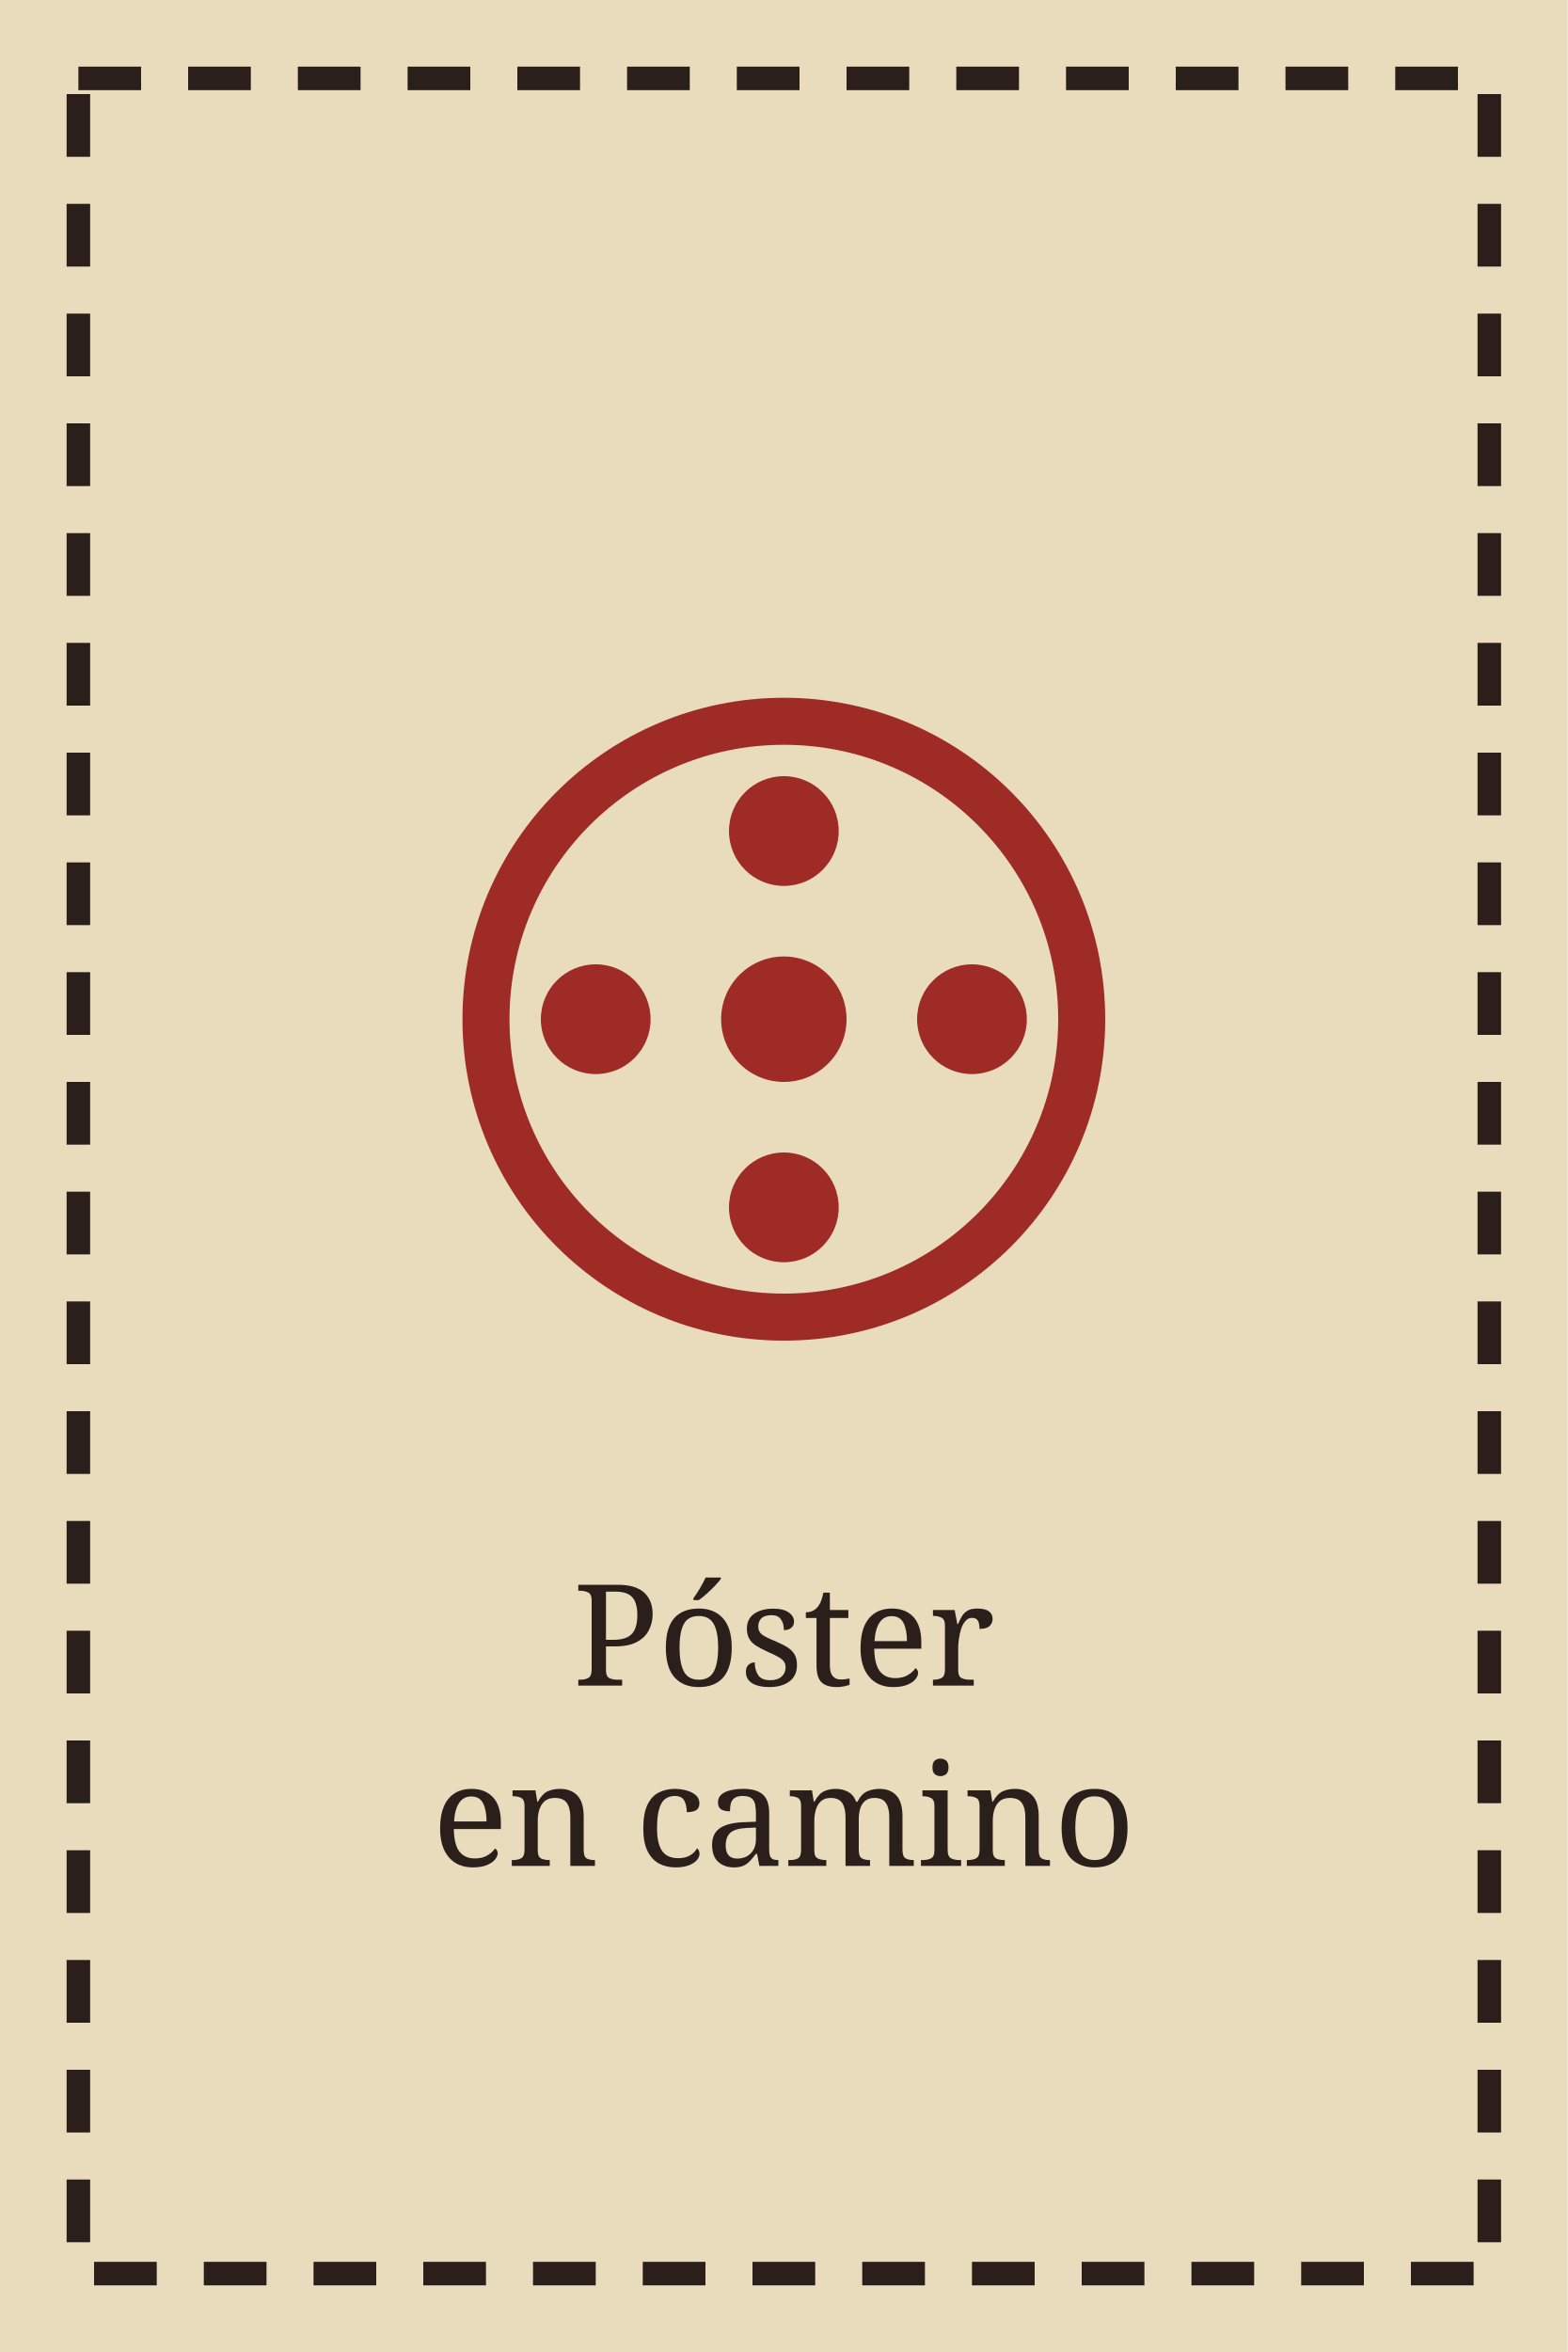
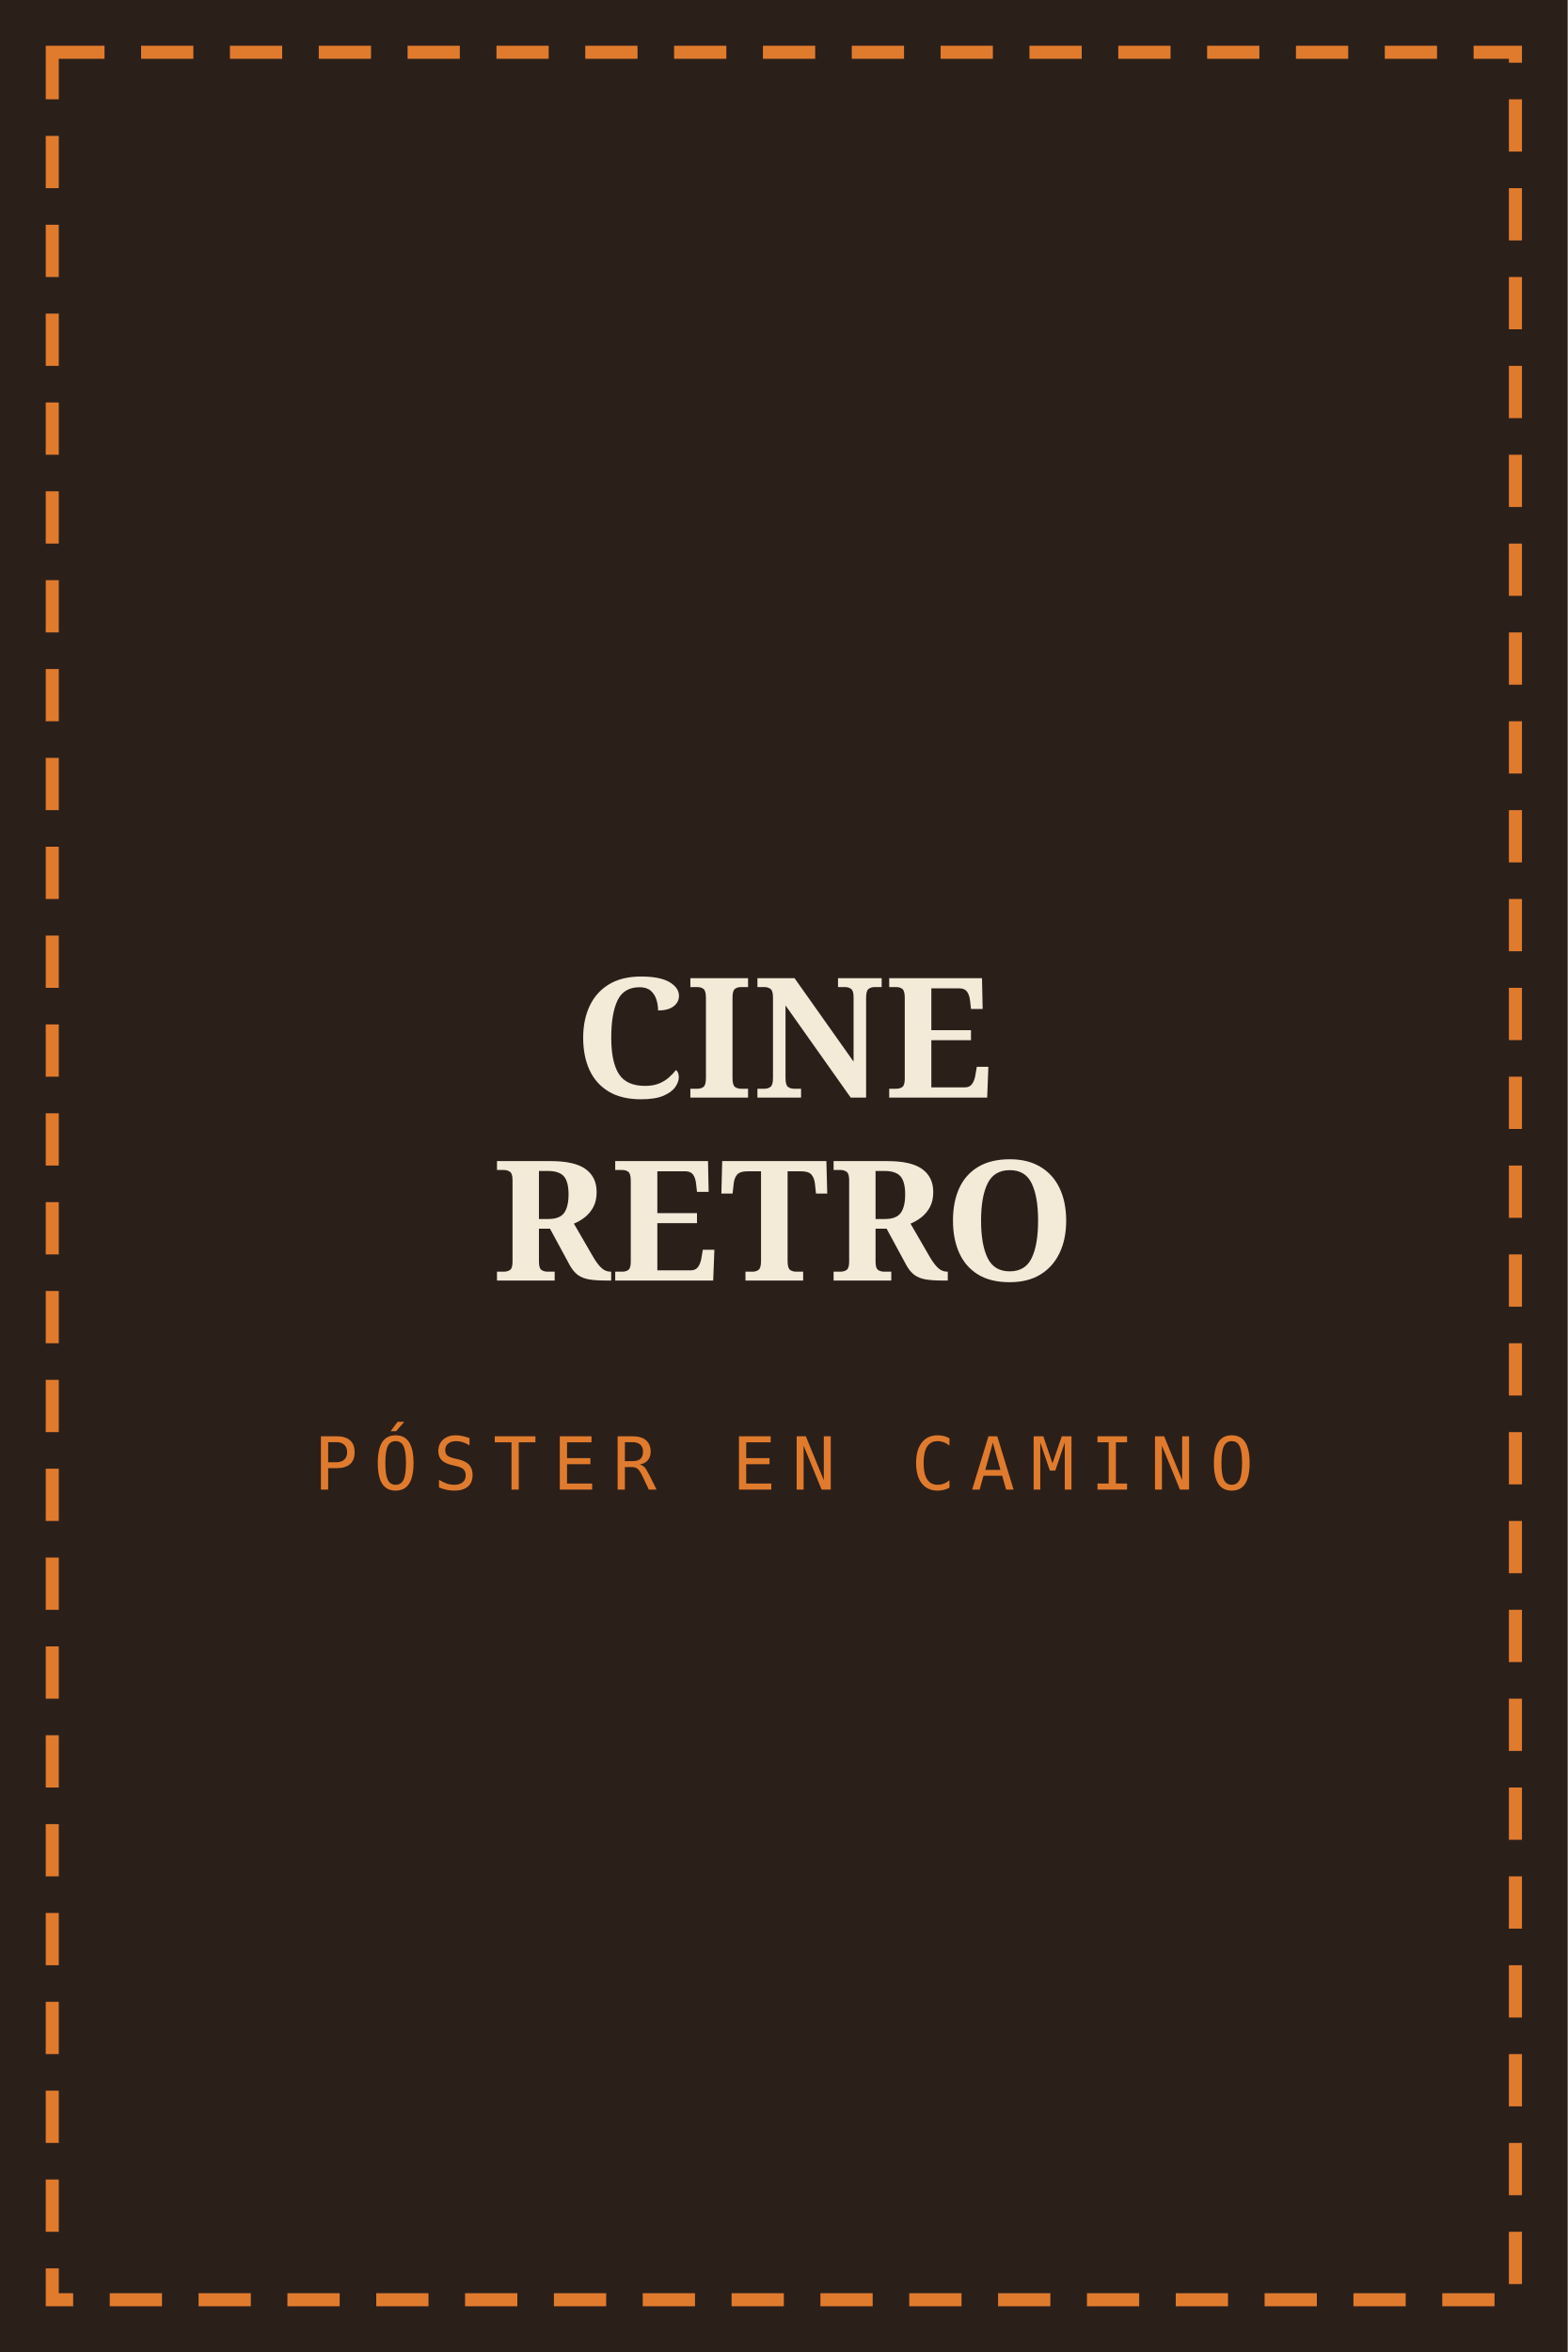
- <svg xmlns="http://www.w3.org/2000/svg" viewBox="0 0 200 300">
-   <rect width="200" height="300" fill="#e9dcbc" />
-   <rect x="10" y="10" width="180" height="280" fill="none" stroke="#2a1f1a" stroke-width="3" stroke-dasharray="8 6" />
-   <circle cx="100" cy="130" r="38" fill="none" stroke="#9e2b25" stroke-width="6" />
-   <circle cx="100" cy="130" r="8" fill="#9e2b25" />
-   <circle cx="100" cy="106" r="7" fill="#9e2b25" />
-   <circle cx="100" cy="154" r="7" fill="#9e2b25" />
-   <circle cx="76" cy="130" r="7" fill="#9e2b25" />
-   <circle cx="124" cy="130" r="7" fill="#9e2b25" />
-   <text x="100" y="215" text-anchor="middle" font-family="Georgia, serif" font-size="18" fill="#2a1f1a">Póster</text>
-   <text x="100" y="238" text-anchor="middle" font-family="Georgia, serif" font-size="18" fill="#2a1f1a">en camino</text>
+ <svg xmlns="http://www.w3.org/2000/svg" viewBox="0 0 600 900">
+   <rect width="600" height="900" fill="#2b1f1a" />
+   <rect x="20" y="20" width="560" height="860" fill="none" stroke="#e07b2e" stroke-width="5" stroke-dasharray="20 14" />
+   <text x="300" y="420" text-anchor="middle" font-family="Georgia, serif" font-size="64" font-weight="bold" fill="#f3ead8">CINE</text>
+   <text x="300" y="490" text-anchor="middle" font-family="Georgia, serif" font-size="64" font-weight="bold" fill="#f3ead8">RETRO</text>
+   <text x="300" y="570" text-anchor="middle" font-family="monospace" font-size="28" letter-spacing="6" fill="#e07b2e">PÓSTER EN CAMINO</text>
</svg>
